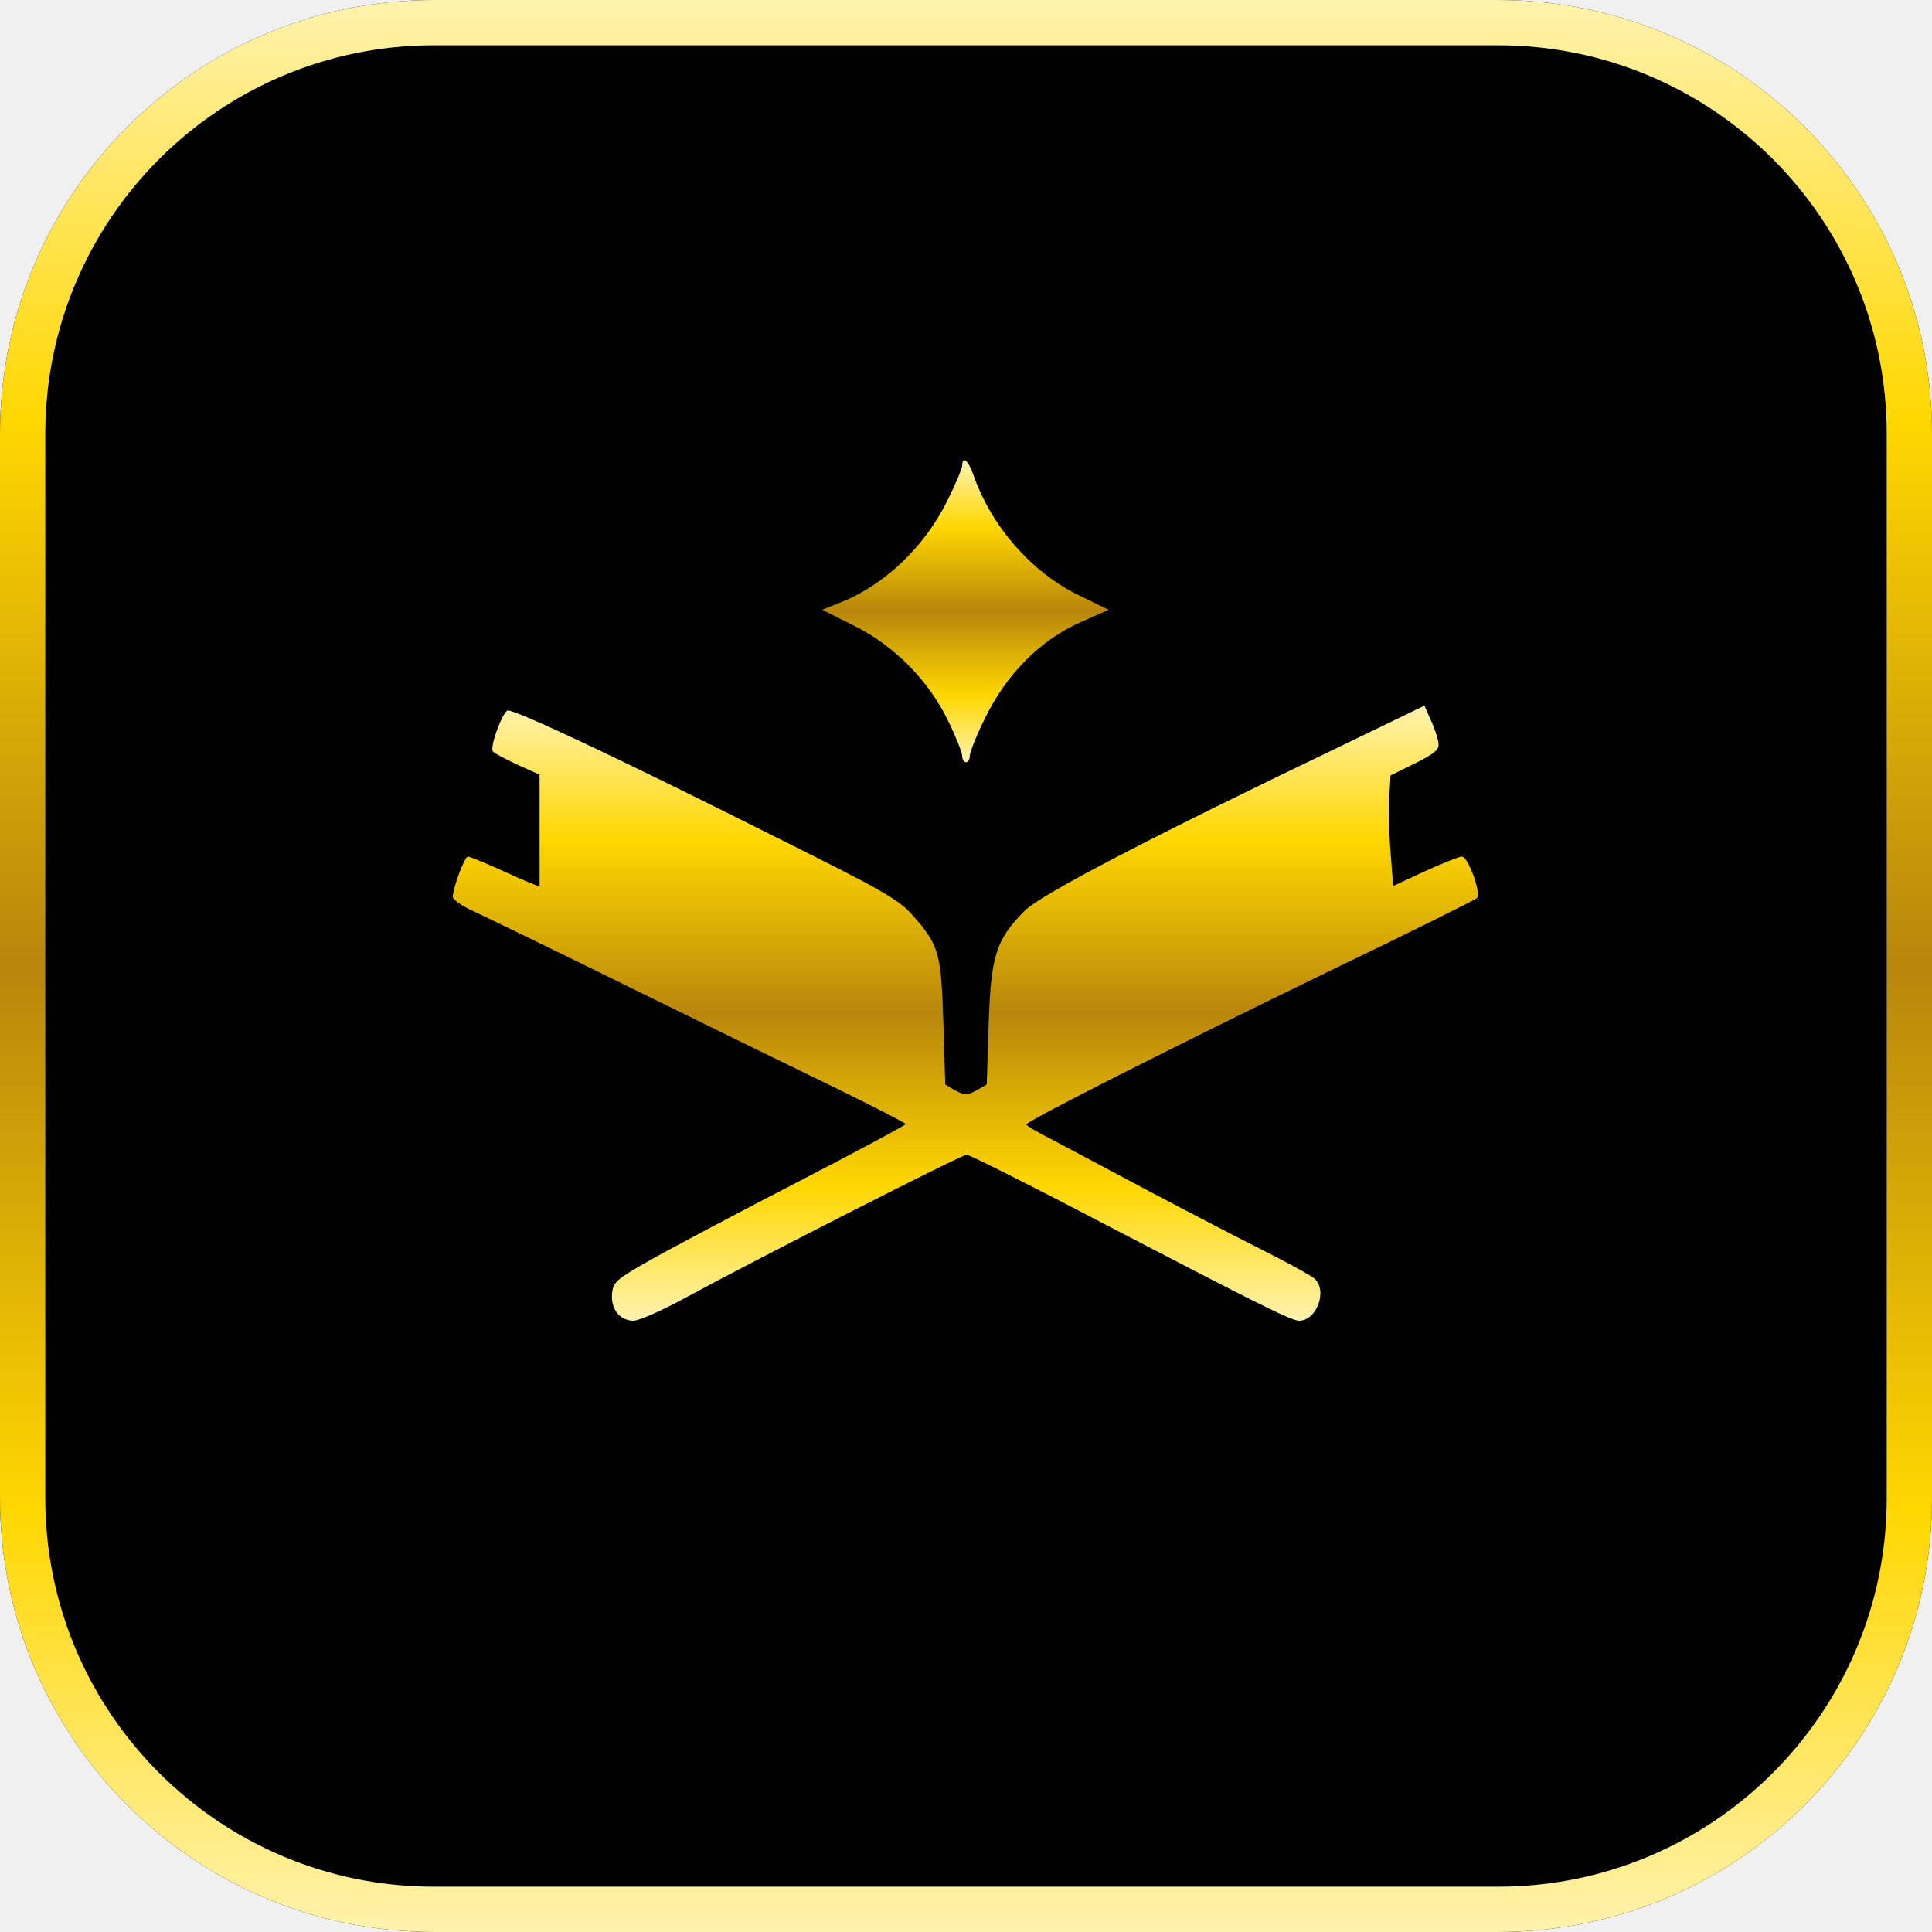
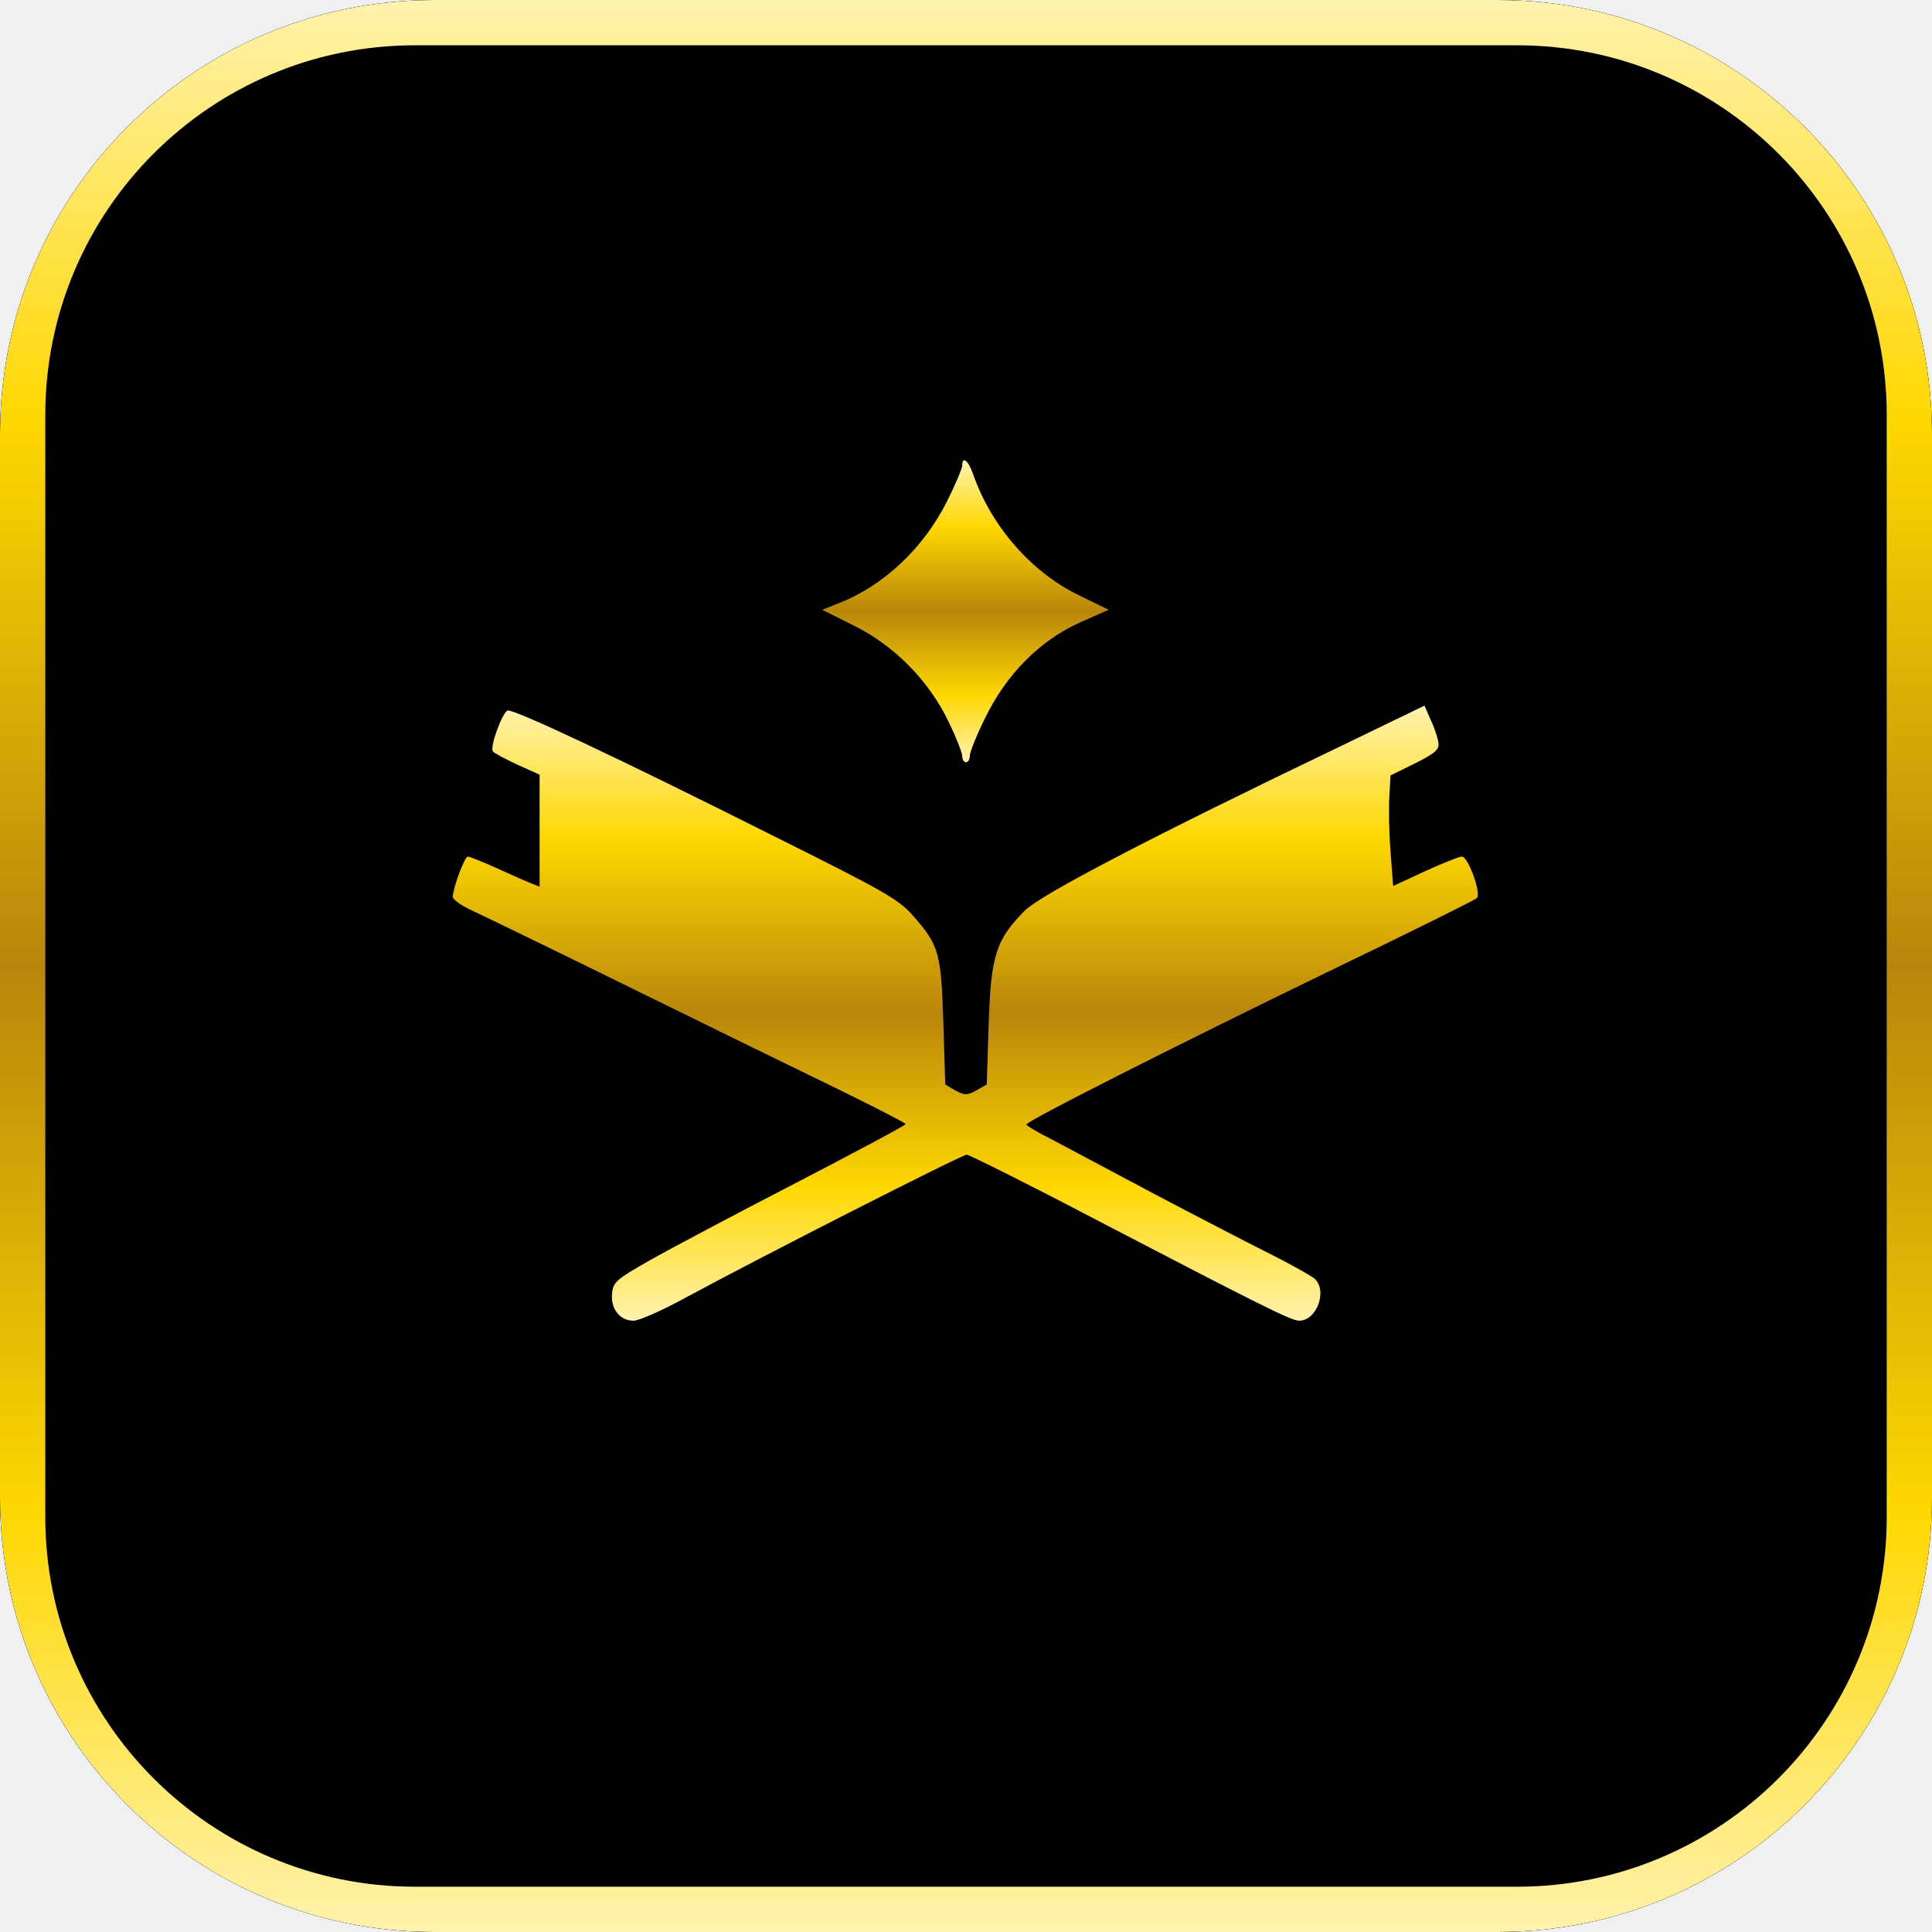
<svg xmlns="http://www.w3.org/2000/svg" version="1.0" width="512" height="512" viewBox="0 0 512 512" preserveAspectRatio="xMidYMid meet">
  <defs>
    <linearGradient id="goldGrad" x1="0" y1="0" x2="0" y2="1">
      <stop offset="0%" stop-color="#FFF3B0" />
      <stop offset="22%" stop-color="#FFD700" />
      <stop offset="50%" stop-color="#B8860B" />
      <stop offset="78%" stop-color="#FFD700" />
      <stop offset="100%" stop-color="#FFF3B0" />
    </linearGradient>
+     <mask id="borderMask">
+       <rect width="512" height="512" rx="115" fill="white" />
+       <rect x="12" y="12" width="488" height="488" rx="98" fill="black" />
+     </mask>
  </defs>
  <rect width="512" height="512" rx="115" fill="#000000" />
-   <path d="M 0 115           A 115 115 0 0 1 115 0           L 397 0           A 115 115 0 0 1 512 115           L 512 397           A 115 115 0 0 1 397 512           L 115 512           A 115 115 0 0 1 0 397           Z           M 12 115           A 103 103 0 0 1 115 12           L 397 12           A 103 103 0 0 1 500 115           L 500 397           A 103 103 0 0 1 397 500           L 115 500           A 103 103 0 0 1 12 397           Z" fill="url(#goldGrad)" fill-rule="evenodd" />
+   <rect width="512" height="512" rx="115" fill="url(#goldGrad)" mask="url(#borderMask)" />
  <g transform="translate(0,553) scale(0.1,-0.1)" fill="url(#goldGrad)" stroke="none">
    <path d="M2579 4273 c48 -138 154 -259 279 -320 l80 -39 -77 -34 c-106 -48 -194 -137 -250 -252 -23 -46 -41 -92 -41 -101 0 -9 -4 -17 -10 -17 -5 0 -10 7 -10 16 0 9 -16 50 -36 91 -52 109 -144 202 -251 255 l-84 42 45 18 c118 46 224 146 286 270 22 44 40 87 40 94 0 27 16 14 29 -23z" />
    <path d="M3812 3561 c3 -17 -10 -28 -62 -54 l-65 -32 -3 -55 c-2 -30 -1 -96 3 -146 l7 -92 84 39 c46 21 91 39 98 39 17 0 52 -98 40 -110 -5 -5 -182 -93 -394 -195 -408 -198 -800 -396 -800 -405 0 -3 30 -21 68 -40 37 -20 157 -83 267 -142 110 -58 247 -129 305 -158 58 -29 113 -60 123 -68 36 -31 7 -112 -40 -112 -21 0 -101 40 -539 268 -181 95 -336 172 -342 172 -13 0 -544 -270 -747 -380 -60 -33 -122 -60 -136 -60 -36 0 -61 31 -57 72 3 30 10 37 100 88 53 30 228 123 387 205 160 83 291 153 291 156 0 3 -82 45 -182 94 -101 49 -347 169 -548 268 -201 99 -389 190 -417 203 -29 13 -53 30 -53 37 0 23 31 107 40 107 4 0 39 -14 77 -31 37 -17 78 -35 91 -40 l22 -9 0 149 0 148 -60 27 c-32 15 -62 31 -64 35 -8 13 25 102 39 108 15 5 282 -120 726 -343 267 -133 311 -158 347 -199 71 -80 76 -100 82 -285 l5 -164 27 -16 c25 -13 31 -13 55 0 l28 16 5 159 c6 183 19 224 96 302 44 43 331 193 844 439 l215 104 17 -39 c10 -21 19 -49 20 -60z" />
  </g>
</svg>
